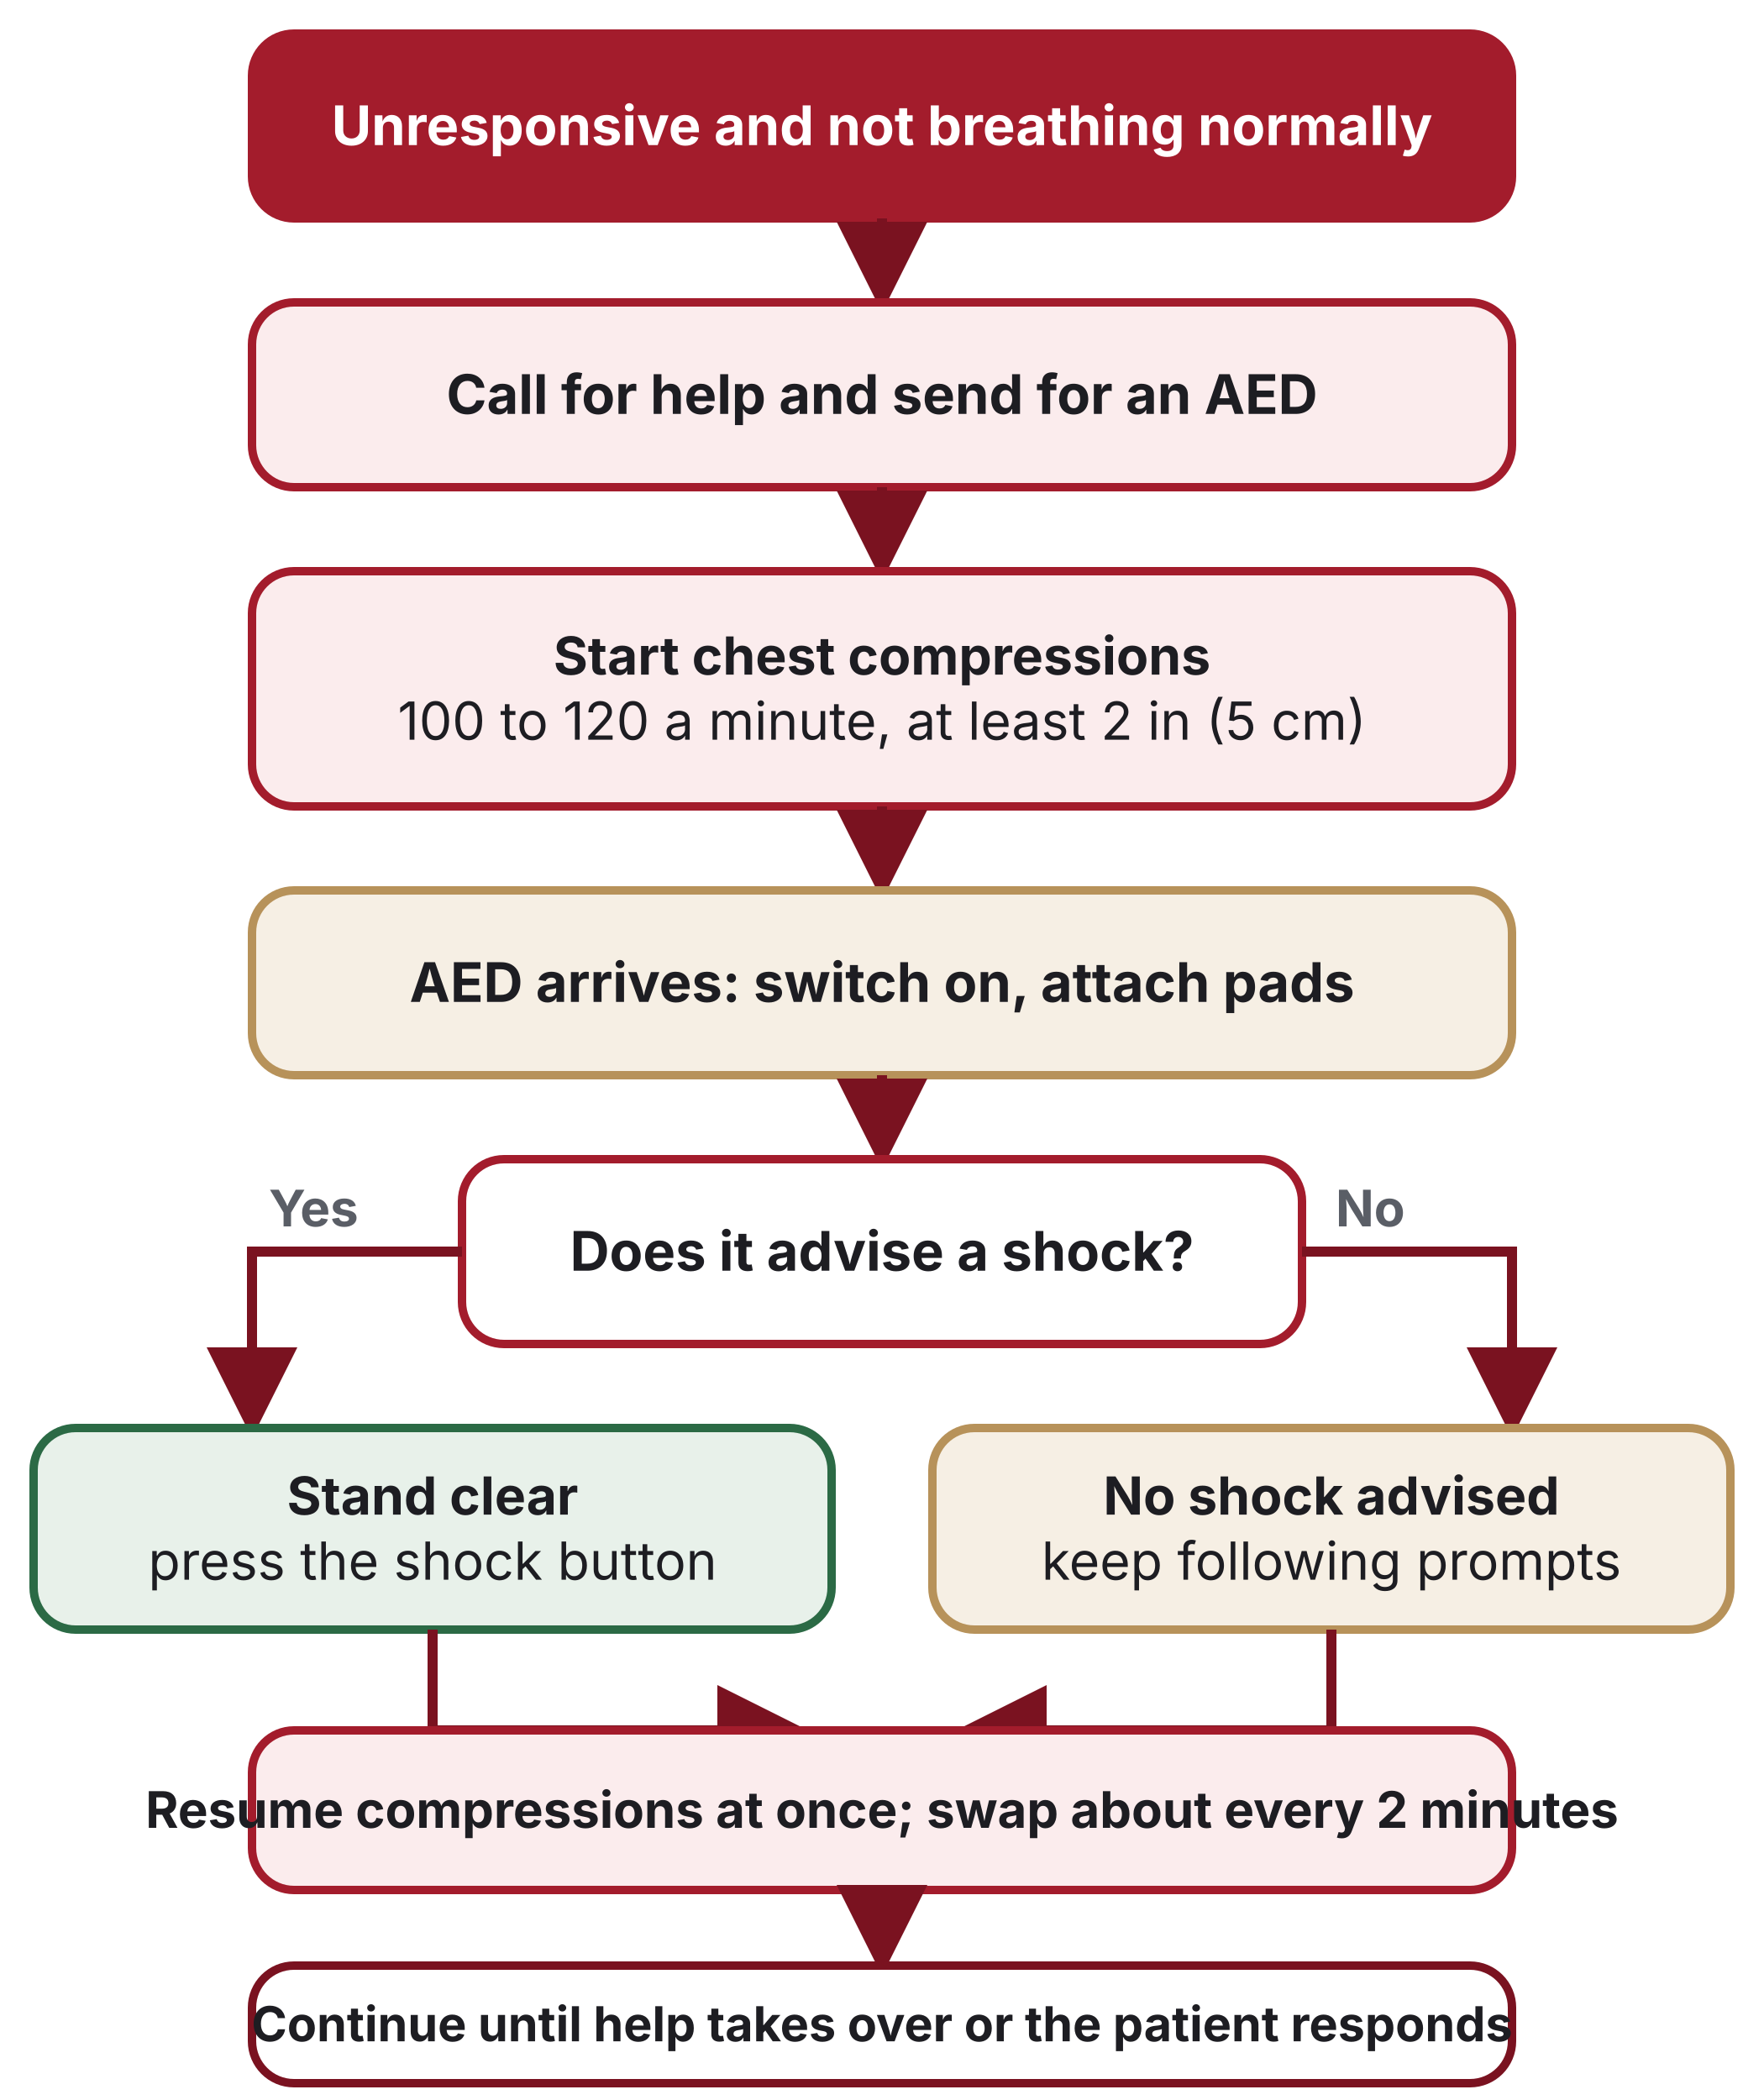
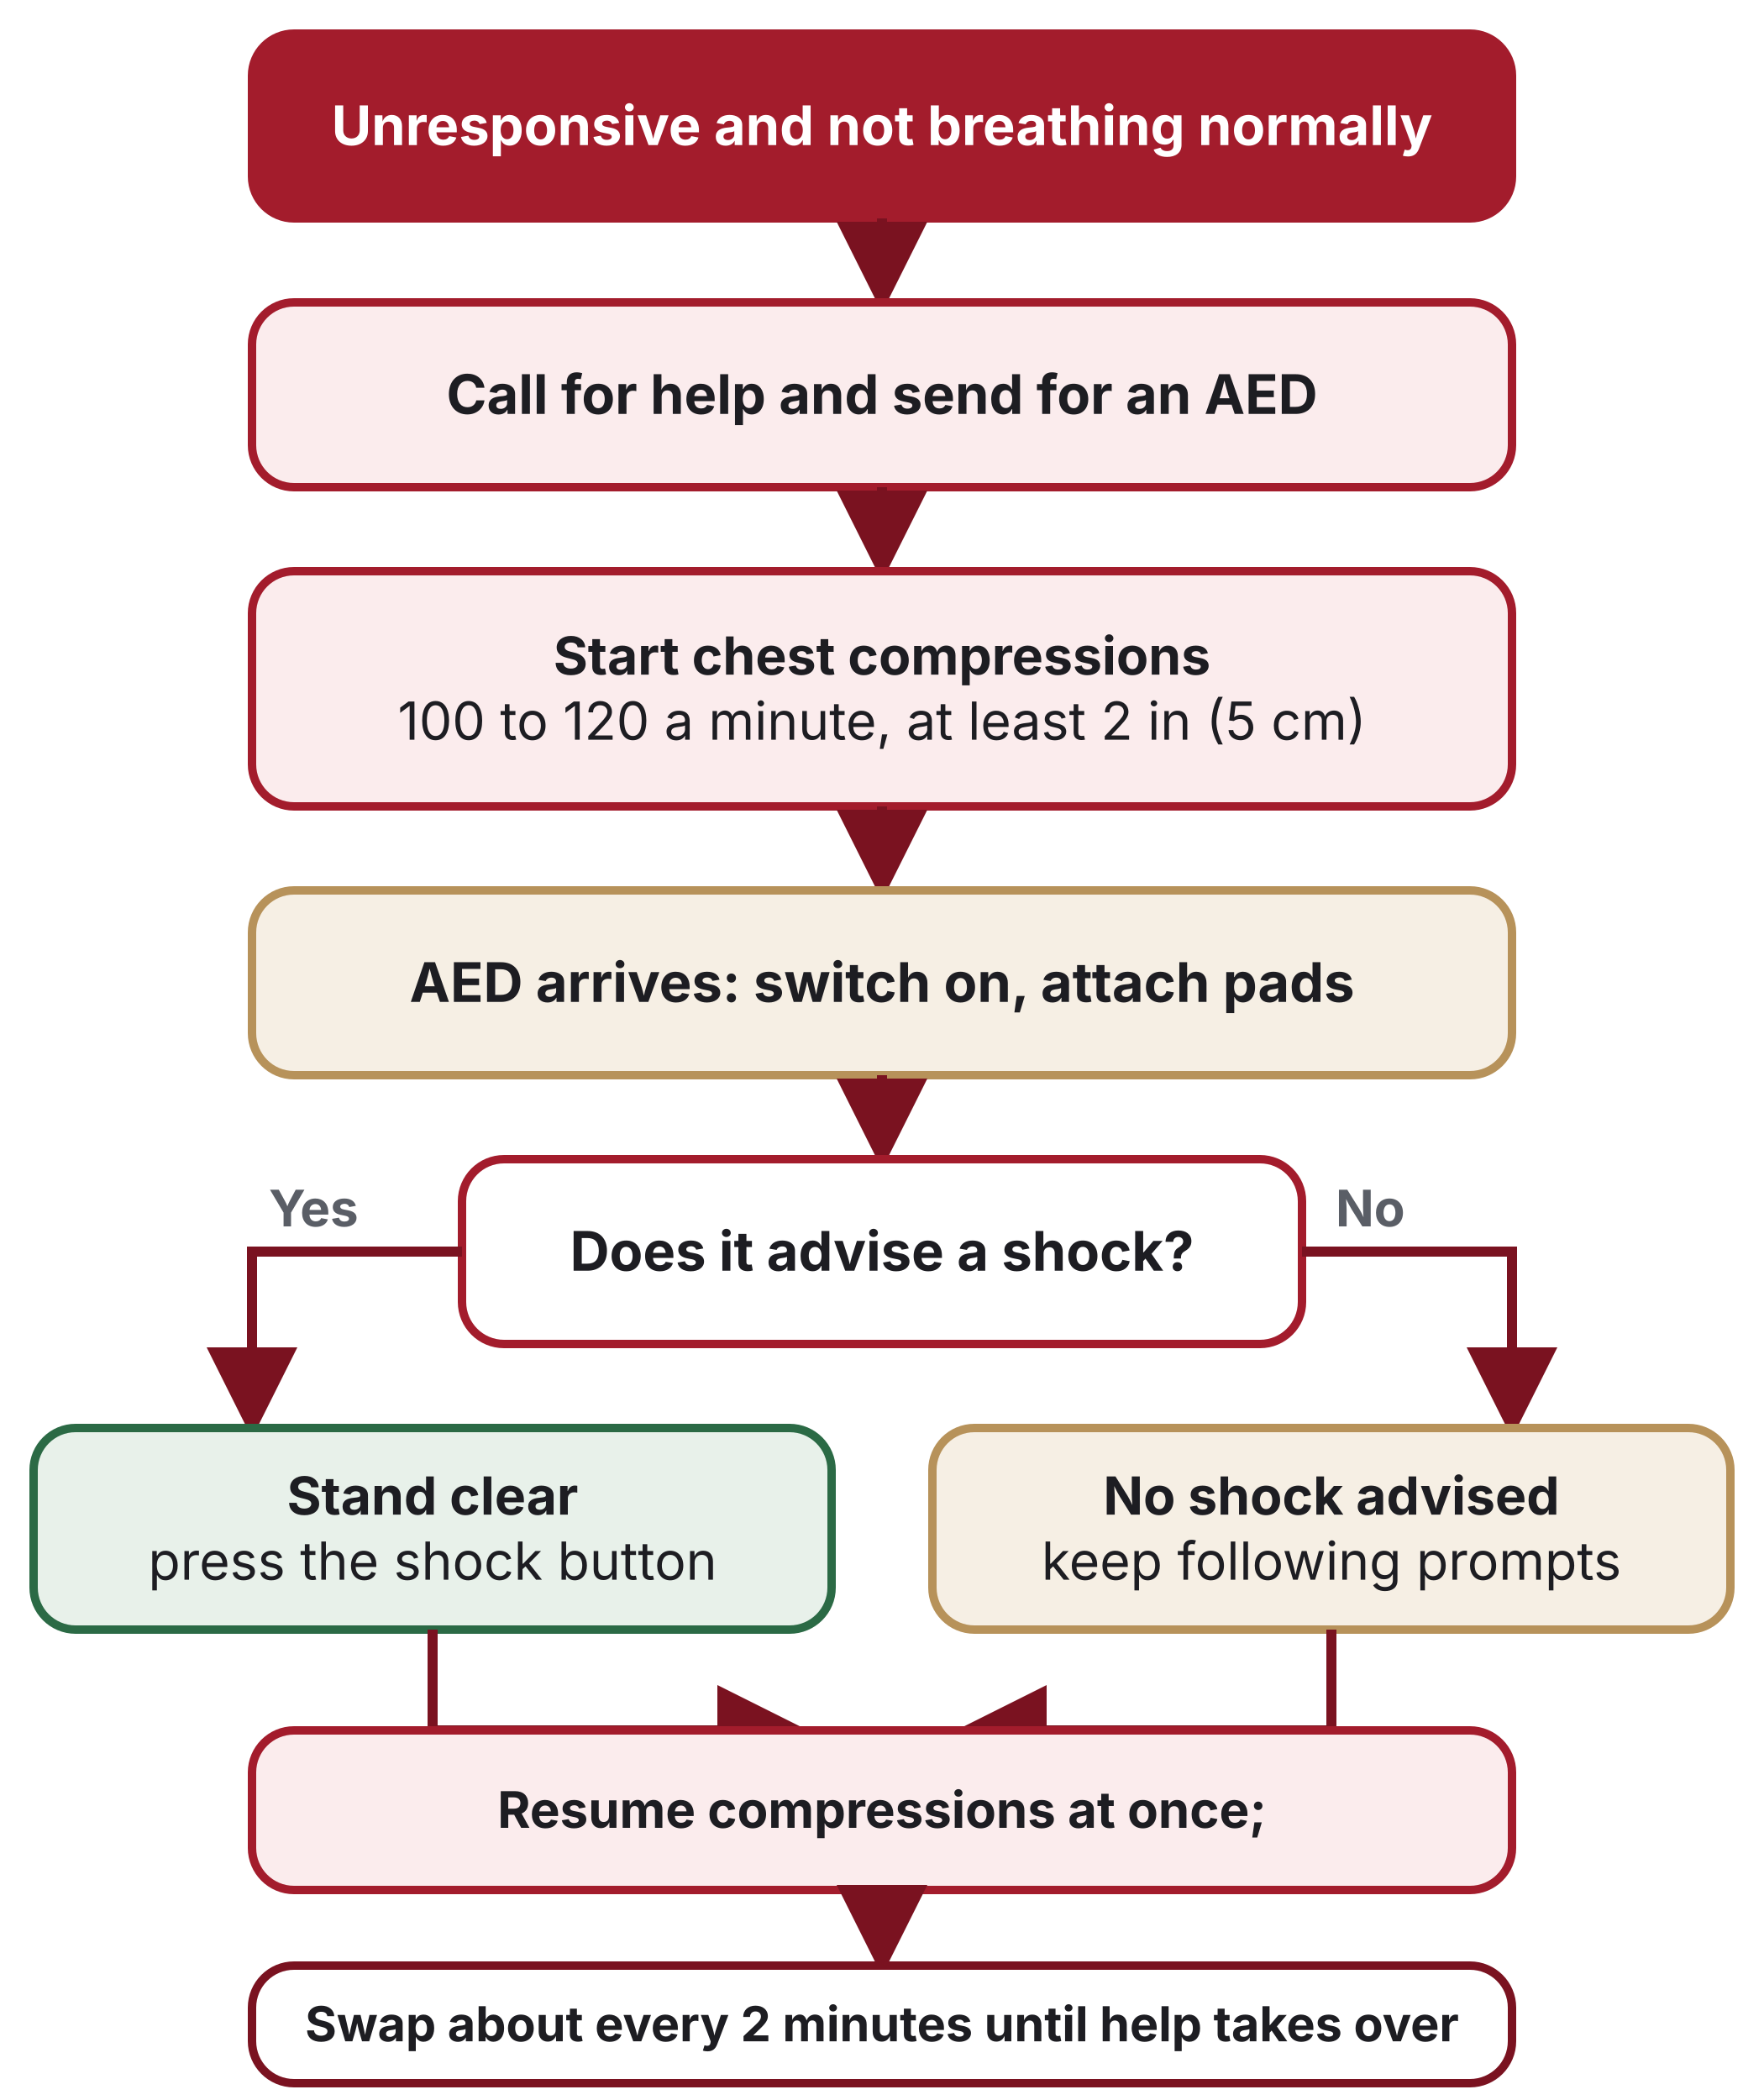
- <svg xmlns="http://www.w3.org/2000/svg" viewBox="0 0 420 500" width="420" height="500" font-family="Inter, Arial, sans-serif" role="img">
+ <svg xmlns="http://www.w3.org/2000/svg" viewBox="0 0 420 500" width="420" height="500" font-family="InterTT, Inter, Arial, sans-serif" role="img">
  <rect width="420" height="500" fill="#fff" />
  <defs>
    <marker id="a" markerWidth="9" markerHeight="9" refX="8" refY="4.5" orient="auto">
      <path d="M0,0 L9,4.5 L0,9 Z" fill="#7a1220" />
    </marker>
  </defs>
  <rect x="60" y="8" width="300" height="44" rx="10" fill="#a31c2c" stroke="#a31c2c" stroke-width="2" />
  <text x="210.0" y="34.55" font-size="13" font-weight="700" text-anchor="middle" fill="#fff">Unresponsive and not breathing normally</text>
  <path d="M210 52 V72" stroke="#7a1220" stroke-width="2.4" fill="none" marker-end="url(#a)" />
  <rect x="60" y="72" width="300" height="44" rx="10" fill="#fbeced" stroke="#a31c2c" stroke-width="2" />
  <text x="210.0" y="98.55" font-size="13" font-weight="700" text-anchor="middle" fill="#1d1d22">Call for help and send for an AED</text>
  <path d="M210 116 V136" stroke="#7a1220" stroke-width="2.4" fill="none" marker-end="url(#a)" />
  <rect x="60" y="136" width="300" height="56" rx="10" fill="#fbeced" stroke="#a31c2c" stroke-width="2" />
  <text x="210.0" y="160.625" font-size="12.5" font-weight="700" text-anchor="middle" fill="#1d1d22">Start chest compressions</text>
  <text x="210.0" y="176.125" font-size="12.5" font-weight="400" text-anchor="middle" fill="#1d1d22">100 to 120 a minute, at least 2 in (5 cm)</text>
  <path d="M210 192 V212" stroke="#7a1220" stroke-width="2.4" fill="none" marker-end="url(#a)" />
  <rect x="60" y="212" width="300" height="44" rx="10" fill="#f6efe4" stroke="#b7925a" stroke-width="2" />
  <text x="210.0" y="238.55" font-size="13" font-weight="700" text-anchor="middle" fill="#1d1d22">AED arrives: switch on, attach pads</text>
  <path d="M210 256 V276" stroke="#7a1220" stroke-width="2.4" fill="none" marker-end="url(#a)" />
  <rect x="110" y="276" width="200" height="44" rx="10" fill="#fff" stroke="#a31c2c" stroke-width="2" />
  <text x="210.0" y="302.55" font-size="13" font-weight="700" text-anchor="middle" fill="#1d1d22">Does it advise a shock?</text>
  <path d="M110 298 H60 V340" stroke="#7a1220" stroke-width="2.4" fill="none" marker-end="url(#a)" />
  <path d="M310 298 H360 V340" stroke="#7a1220" stroke-width="2.4" fill="none" marker-end="url(#a)" />
  <text x="64" y="292" font-size="12" font-weight="700" fill="#5a5e66">Yes</text>
  <text x="318" y="292" font-size="12" font-weight="700" fill="#5a5e66">No</text>
  <rect x="8" y="340" width="190" height="48" rx="10" fill="#e8f1ea" stroke="#2b6a45" stroke-width="2" />
  <text x="103.0" y="360.625" font-size="12.5" font-weight="700" text-anchor="middle" fill="#1d1d22">Stand clear</text>
  <text x="103.0" y="376.125" font-size="12.5" font-weight="400" text-anchor="middle" fill="#1d1d22">press the shock button</text>
  <rect x="222" y="340" width="190" height="48" rx="10" fill="#f6efe4" stroke="#b7925a" stroke-width="2" />
  <text x="317.0" y="360.625" font-size="12.5" font-weight="700" text-anchor="middle" fill="#1d1d22">No shock advised</text>
  <text x="317.0" y="376.125" font-size="12.5" font-weight="400" text-anchor="middle" fill="#1d1d22">keep following prompts</text>
  <path d="M103 388 V412 H190" stroke="#7a1220" stroke-width="2.4" fill="none" marker-end="url(#a)" />
  <path d="M317 388 V412 H230" stroke="#7a1220" stroke-width="2.4" fill="none" marker-end="url(#a)" />
  <rect x="60" y="412" width="300" height="38" rx="10" fill="#fbeced" stroke="#a31c2c" stroke-width="2" />
-   <text x="210.0" y="435.2" font-size="12" font-weight="700" text-anchor="middle" fill="#1d1d22">Resume compressions at once; swap about every 2 minutes</text>
+   <text x="210.0" y="435.2" font-size="12" font-weight="700" text-anchor="middle" fill="#1d1d22">Resume compressions at once;</text>
  <path d="M210 450 V468" stroke="#7a1220" stroke-width="2.4" fill="none" marker-end="url(#a)" />
  <rect x="60" y="468" width="300" height="28" rx="10" fill="#fff" stroke="#7a1220" stroke-width="2" />
-   <text x="210.0" y="486.025" font-size="11.5" font-weight="700" text-anchor="middle" fill="#1d1d22">Continue until help takes over or the patient responds</text>
+   <text x="210.0" y="486.025" font-size="11.5" font-weight="700" text-anchor="middle" fill="#1d1d22">Swap about every 2 minutes until help takes over</text>
</svg>
